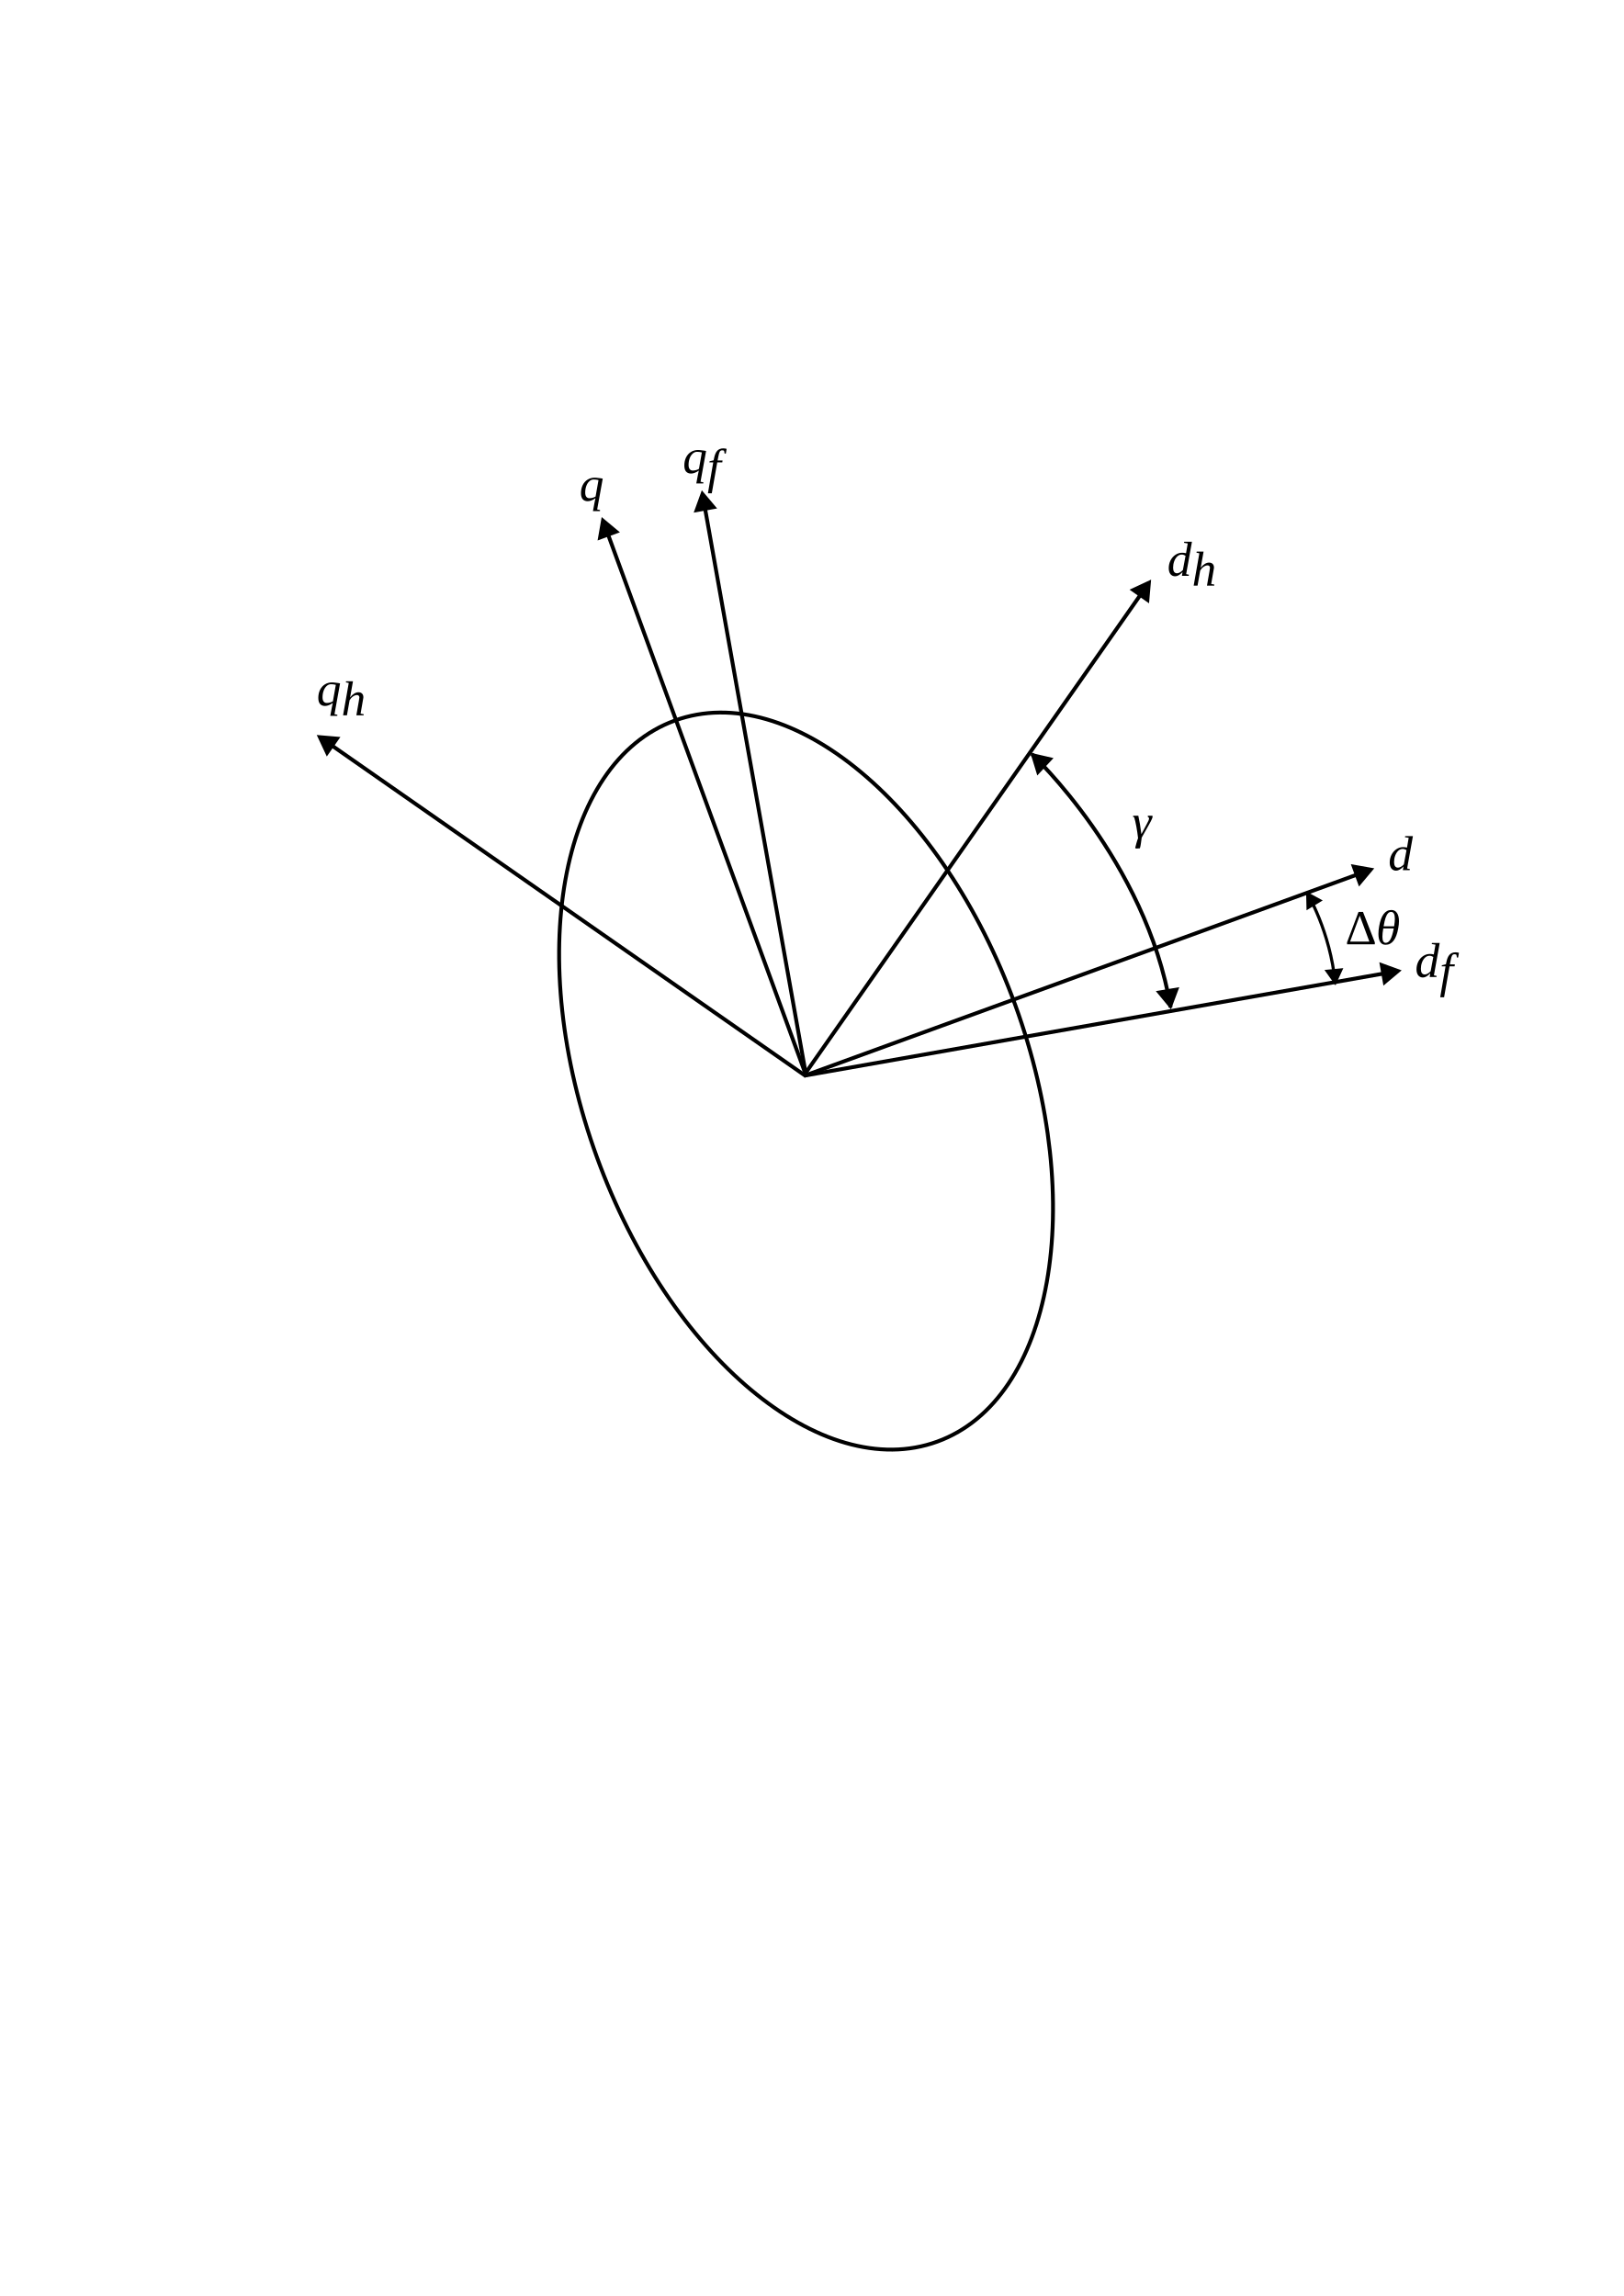
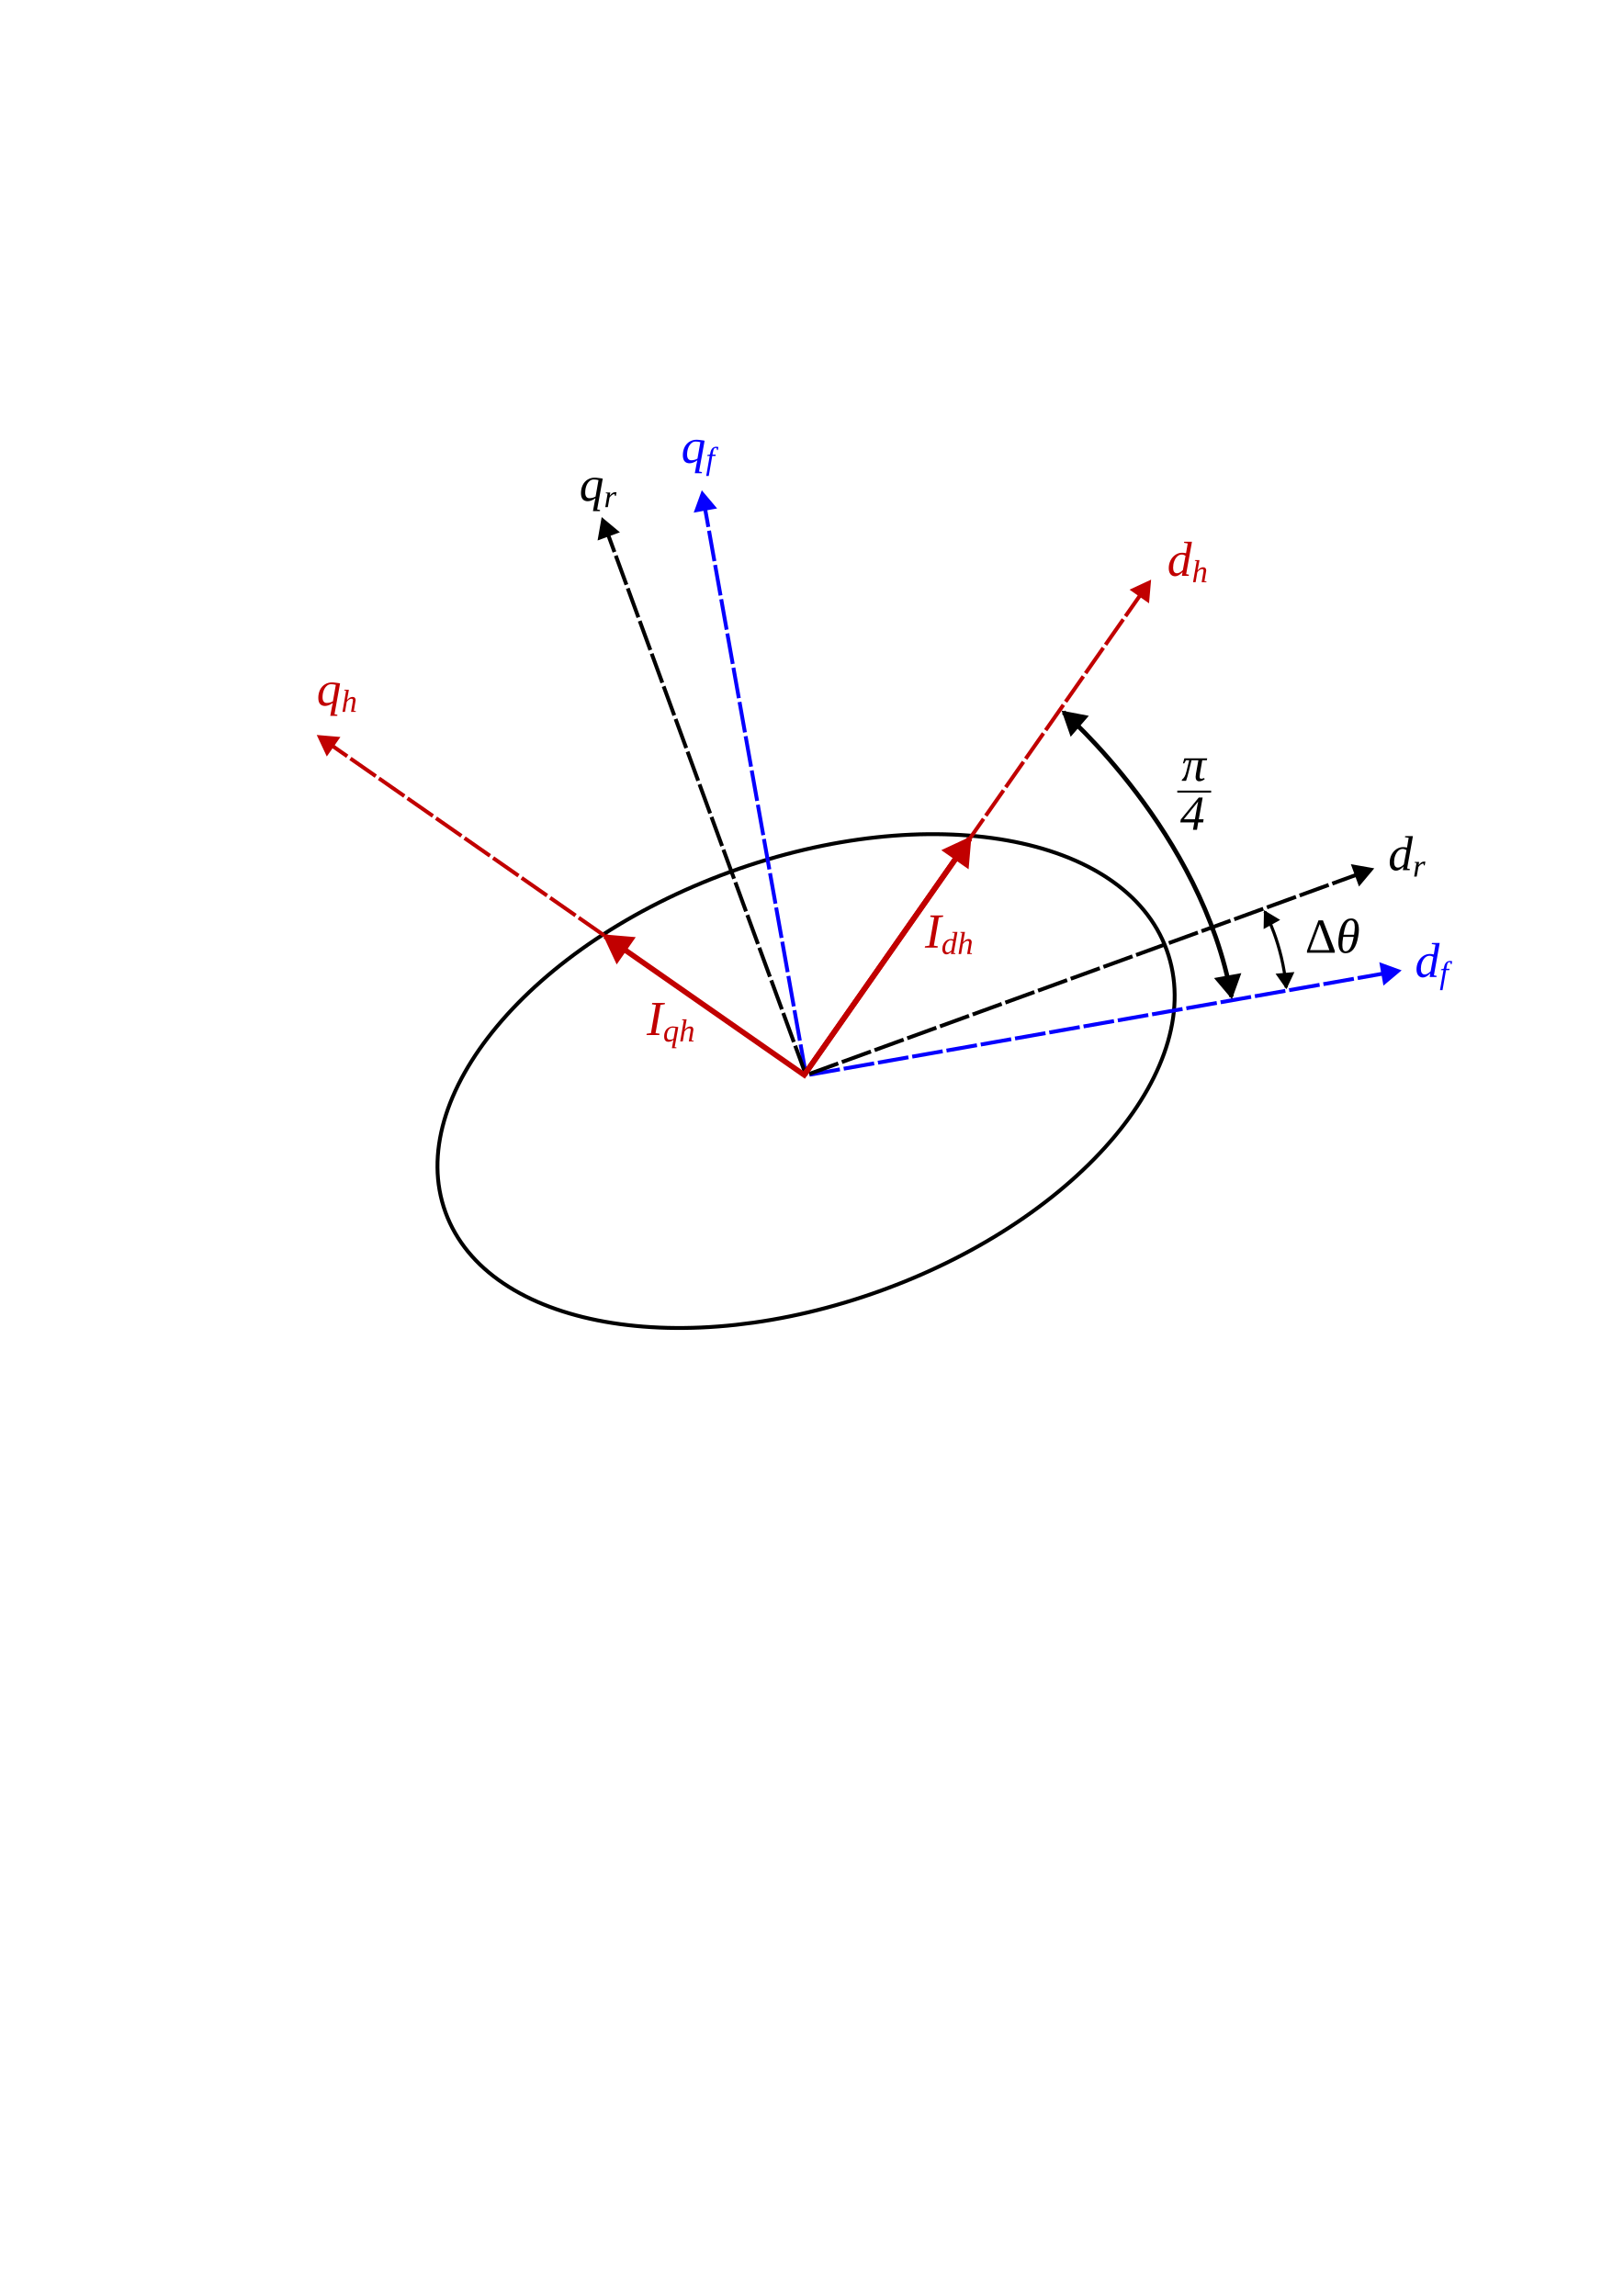
<svg xmlns="http://www.w3.org/2000/svg" xmlns:xlink="http://www.w3.org/1999/xlink" width="210mm" height="297mm" viewBox="0 0 210 297" version="1.1" id="svg1">
  <defs id="defs1">
    <linearGradient id="linearGradient15">
      <stop style="stop-color:#000000;stop-opacity:0;" offset="0" id="stop15" />
      <stop style="stop-color:#000000;stop-opacity:0;" offset="1" id="stop16" />
    </linearGradient>
    <linearGradient id="swatch14">
      <stop style="stop-color:#000000;stop-opacity:1;" offset="0" id="stop14" />
    </linearGradient>
    <linearGradient id="swatch7">
      <stop style="stop-color:#000000;stop-opacity:1;" offset="0" id="stop7" />
    </linearGradient>
    <marker style="overflow:visible" id="Triangle-7" refX="3" refY="0" orient="auto-start-reverse" markerWidth="1" markerHeight="1" viewBox="0 0 1 1" preserveAspectRatio="xMidYMid">
      <path transform="scale(0.5)" style="fill:context-stroke;fill-rule:evenodd;stroke:context-stroke;stroke-width:1pt" d="M 5.77,0 -2.88,5 V -5 Z" id="path135-9" />
    </marker>
    <marker style="overflow:visible" id="marker4-7" refX="0" refY="0" orient="auto-start-reverse" markerWidth="1" markerHeight="1" viewBox="0 0 1 1" preserveAspectRatio="xMidYMid">
      <path transform="scale(0.5)" style="fill:context-stroke;fill-rule:evenodd;stroke:context-stroke;stroke-width:1pt" d="M 5.77,0 -2.88,5 V -5 Z" id="path4-9" />
    </marker>
    <marker style="overflow:visible" id="marker4-7-6" refX="0" refY="0" orient="auto-start-reverse" markerWidth="1" markerHeight="1" viewBox="0 0 1 1" preserveAspectRatio="xMidYMid">
      <path transform="scale(0.5)" style="fill:context-stroke;fill-rule:evenodd;stroke:context-stroke;stroke-width:1pt" d="M 5.77,0 -2.88,5 V -5 Z" id="path4-9-5" />
    </marker>
    <marker style="overflow:visible" id="marker4-7-0" refX="0" refY="0" orient="auto-start-reverse" markerWidth="1" markerHeight="1" viewBox="0 0 1 1" preserveAspectRatio="xMidYMid">
      <path transform="scale(0.5)" style="fill:context-stroke;fill-rule:evenodd;stroke:context-stroke;stroke-width:1pt" d="M 5.77,0 -2.88,5 V -5 Z" id="path4-9-2" />
    </marker>
    <linearGradient xlink:href="#swatch14" id="linearGradient14" x1="184.053" y1="139.368" x2="187.462" y2="139.368" gradientUnits="userSpaceOnUse" />
    <linearGradient xlink:href="#linearGradient15" id="linearGradient16" x1="184.153" y1="139.368" x2="187.362" y2="139.368" gradientUnits="userSpaceOnUse" />
    <marker style="overflow:visible" id="Triangle-7-0-4" refX="3" refY="0" orient="auto-start-reverse" markerWidth="1" markerHeight="1" viewBox="0 0 1 1" preserveAspectRatio="xMidYMid">
      <path transform="scale(0.5)" style="fill:context-stroke;fill-rule:evenodd;stroke:context-stroke;stroke-width:1pt" d="M 5.77,0 -2.88,5 V -5 Z" id="path135-9-9-88" />
    </marker>
  </defs>
  <g id="layer1">
-     <ellipse style="fill:#81c031;fill-opacity:0;stroke:#000000;stroke-width:0.5;stroke-dasharray:none;stroke-dashoffset:0;stroke-opacity:1;paint-order:normal" id="path10" cx="50.136" cy="167.066" rx="28.787" ry="49.628" transform="rotate(-20)" />
-     <path style="fill:#81c031;fill-opacity:0;stroke:#000000;stroke-width:0.5;stroke-dasharray:none;stroke-dashoffset:0;stroke-opacity:1;marker-start:url(#marker4-7);marker-end:url(#marker4-7);paint-order:normal" d="m 147.858,76.433 c 0,0 0,0 -43.846,62.618 C 42.419,96.088 42.419,96.088 42.419,96.088" id="path8-1" />
-     <path style="fill:#81c031;fill-opacity:0;stroke:#000000;stroke-width:0.5;stroke-dasharray:none;stroke-dashoffset:0;stroke-opacity:1;marker-start:url(#marker4-7-6);marker-end:url(#marker4-7-6);paint-order:normal" d="m 179.532,125.828 c 0,0 0,0 -75.281,13.274 C 91.078,65.169 91.078,65.169 91.078,65.169" id="path8-1-2" />
-     <path style="fill:#81c031;fill-opacity:0;stroke:#000000;stroke-width:0.5;stroke-dasharray:none;stroke-dashoffset:0;stroke-opacity:1;marker-start:url(#marker4-7-0);marker-end:url(#marker4-7-0);paint-order:normal" d="m 176.071,112.93 c 0,0 0,0 -71.833,26.145 C 78.427,68.553 78.427,68.553 78.427,68.553" id="path8-1-8" />
-     <path style="fill:#81c031;fill-opacity:0;stroke:#000000;stroke-width:0.5;stroke-linejoin:miter;stroke-dasharray:none;stroke-dashoffset:0;stroke-opacity:1;marker-start:url(#Triangle-7);marker-end:url(#Triangle-7);paint-order:normal" d="M 151.401,130.306 C 148.219,111.324 133.46,97.557 133.46,97.557" id="path12" />
+     <ellipse style="fill:#81c031;fill-opacity:0;stroke:#000000;stroke-width:0.5;stroke-dasharray:none;stroke-dashoffset:0;stroke-opacity:1;paint-order:normal" id="path10" cx="167.066" cy="-50.136" rx="28.787" ry="49.628" transform="rotate(70)" />
+     <path style="fill:#92c031;fill-opacity:0;stroke:#c10000;stroke-width:0.5;stroke-dasharray:4, 0.5;stroke-dashoffset:0;stroke-opacity:1;marker-start:url(#marker4-7);marker-end:url(#marker4-7);paint-order:normal" d="m 147.858,76.433 c 0,0 0,0 -43.846,62.618 C 42.419,96.088 42.419,96.088 42.419,96.088" id="path8-1" />
+     <path style="fill:#81c031;fill-opacity:0;stroke:#0600ff;stroke-width:0.5;stroke-dasharray:4,0.5;stroke-dashoffset:0;stroke-opacity:1;marker-start:url(#marker4-7-6);marker-end:url(#marker4-7-6);paint-order:normal" d="m 179.532,125.828 c 0,0 0,0 -75.281,13.274 C 91.078,65.169 91.078,65.169 91.078,65.169" id="path8-1-2" />
+     <path style="fill:#81c031;fill-opacity:0;stroke:#000000;stroke-width:0.5;stroke-dasharray:4,0.5;stroke-dashoffset:0;stroke-opacity:1;marker-start:url(#marker4-7-0);marker-end:url(#marker4-7-0);paint-order:normal" d="m 176.071,112.93 c 0,0 0,0 -71.833,26.145 C 78.427,68.553 78.427,68.553 78.427,68.553" id="path8-1-8" />
+     <path style="fill:#81c031;fill-opacity:0;stroke:#000000;stroke-width:0.583;stroke-linejoin:miter;stroke-dasharray:none;stroke-dashoffset:0;stroke-opacity:1;marker-start:url(#Triangle-7);marker-end:url(#Triangle-7);paint-order:normal" d="M 159.276,128.935 C 155.421,107.602 137.543,92.13 137.543,92.13" id="path12" />
    <text xml:space="preserve" style="font-style:italic;font-variant:normal;font-weight:normal;font-stretch:normal;font-size:6.35px;font-family:'Times New Roman';-inkscape-font-specification:'Times New Roman, Italic';font-variant-ligatures:normal;font-variant-caps:normal;font-variant-numeric:normal;font-variant-east-asian:normal;text-align:start;writing-mode:lr-tb;direction:ltr;text-anchor:start;fill:#000000;fill-opacity:1;stroke:none;stroke-width:0.2;stroke-linejoin:miter;stroke-dasharray:none;stroke-dashoffset:0;stroke-opacity:1;paint-order:normal" x="179.55" y="112.562" id="text12-4">
-       <tspan id="tspan12-9" style="font-style:italic;font-variant:normal;font-weight:normal;font-stretch:normal;font-size:6.35px;font-family:'Times New Roman';-inkscape-font-specification:'Times New Roman, Italic';font-variant-ligatures:normal;font-variant-caps:normal;font-variant-numeric:normal;font-variant-east-asian:normal;fill:#000000;fill-opacity:1;stroke:none;stroke-width:0.2;stroke-dasharray:none;stroke-opacity:1" x="179.55" y="112.562">d</tspan>
-     </text>
-     <text xml:space="preserve" style="font-style:italic;font-variant:normal;font-weight:normal;font-stretch:normal;font-size:6.35px;font-family:'Times New Roman';-inkscape-font-specification:'Times New Roman, Italic';font-variant-ligatures:normal;font-variant-caps:normal;font-variant-numeric:normal;font-variant-east-asian:normal;text-align:start;writing-mode:lr-tb;direction:ltr;text-anchor:start;fill:#000000;fill-opacity:1;stroke:none;stroke-width:0.2;stroke-linejoin:miter;stroke-dasharray:none;stroke-dashoffset:0;stroke-opacity:1;paint-order:normal" x="183.017" y="126.383" id="text12-8">
-       <tspan id="tspan2" x="183.017" y="126.383">d<tspan style="font-size:6.35px;baseline-shift:sub;-inkscape-font-specification:'Times New Roman, Italic';font-family:'Times New Roman';font-weight:normal;font-style:italic;font-stretch:normal;font-variant:normal;font-variant-ligatures:normal;font-variant-caps:normal;font-variant-numeric:normal;font-variant-east-asian:normal" id="tspan5">f</tspan>
+       <tspan id="tspan12-9" style="font-style:italic;font-variant:normal;font-weight:normal;font-stretch:normal;font-size:6.35px;font-family:'Times New Roman';-inkscape-font-specification:'Times New Roman, Italic';font-variant-ligatures:normal;font-variant-caps:normal;font-variant-numeric:normal;font-variant-east-asian:normal;fill:#000000;fill-opacity:1;stroke:none;stroke-width:0.2;stroke-dasharray:none;stroke-opacity:1" x="179.55" y="112.562">d<tspan style="font-size:65%;baseline-shift:sub" id="tspan14">r</tspan>
      </tspan>
    </text>
-     <text xml:space="preserve" style="font-style:italic;font-variant:normal;font-weight:normal;font-stretch:normal;font-size:6.35px;font-family:'Times New Roman';-inkscape-font-specification:'Times New Roman, Italic';font-variant-ligatures:normal;font-variant-caps:normal;font-variant-numeric:normal;font-variant-east-asian:normal;text-align:start;writing-mode:lr-tb;direction:ltr;text-anchor:start;fill:#000000;fill-opacity:1;stroke:none;stroke-width:0.2;stroke-linejoin:miter;stroke-dasharray:none;stroke-dashoffset:0;stroke-opacity:1;paint-order:normal" x="40.963" y="91.26" id="text12-3">
-       <tspan id="tspan12-5" style="font-style:italic;font-variant:normal;font-weight:normal;font-stretch:normal;font-size:6.35px;font-family:'Times New Roman';-inkscape-font-specification:'Times New Roman, Italic';font-variant-ligatures:normal;font-variant-caps:normal;font-variant-numeric:normal;font-variant-east-asian:normal;fill:#000000;fill-opacity:1;stroke:none;stroke-width:0.2;stroke-dasharray:none;stroke-opacity:1" x="40.963" y="91.26">q<tspan style="font-size:6.35px;baseline-shift:sub;-inkscape-font-specification:'Times New Roman, Italic';font-family:'Times New Roman';font-weight:normal;font-style:italic;font-stretch:normal;font-variant:normal;font-variant-ligatures:normal;font-variant-caps:normal;font-variant-numeric:normal;font-variant-east-asian:normal" id="tspan18">h</tspan>
+     <text xml:space="preserve" style="font-style:italic;font-variant:normal;font-weight:normal;font-stretch:normal;font-size:6.35px;font-family:'Times New Roman';-inkscape-font-specification:'Times New Roman, Italic';font-variant-ligatures:normal;font-variant-caps:normal;font-variant-numeric:normal;font-variant-east-asian:normal;text-align:start;writing-mode:lr-tb;direction:ltr;text-anchor:start;fill:#0600ff;fill-opacity:1;stroke:none;stroke-width:0.2;stroke-linejoin:miter;stroke-dasharray:none;stroke-dashoffset:0;stroke-opacity:1;paint-order:normal" x="183.017" y="126.383" id="text12-8">
+       <tspan id="tspan2" x="183.017" y="126.383">d<tspan style="font-size:65%;baseline-shift:sub;fill:#0600ff;fill-opacity:1" id="tspan10">f</tspan>
      </tspan>
    </text>
-     <text xml:space="preserve" style="font-style:italic;font-variant:normal;font-weight:normal;font-stretch:normal;font-size:6.35px;font-family:'Times New Roman';-inkscape-font-specification:'Times New Roman, Italic';font-variant-ligatures:normal;font-variant-caps:normal;font-variant-numeric:normal;font-variant-east-asian:normal;text-align:start;writing-mode:lr-tb;direction:ltr;text-anchor:start;fill:#000000;fill-opacity:1;stroke:none;stroke-width:0.2;stroke-linejoin:miter;stroke-dasharray:none;stroke-dashoffset:0;stroke-opacity:1;paint-order:normal" x="150.974" y="74.486" id="text12-07">
-       <tspan id="tspan12-6" style="font-style:italic;font-variant:normal;font-weight:normal;font-stretch:normal;font-size:6.35px;font-family:'Times New Roman';-inkscape-font-specification:'Times New Roman, Italic';font-variant-ligatures:normal;font-variant-caps:normal;font-variant-numeric:normal;font-variant-east-asian:normal;fill:#000000;fill-opacity:1;stroke:none;stroke-width:0.2;stroke-dasharray:none;stroke-opacity:1" x="150.974" y="74.486">d<tspan style="font-size:6.35px;baseline-shift:sub;-inkscape-font-specification:'Times New Roman, Italic';font-family:'Times New Roman';font-weight:normal;font-style:italic;font-stretch:normal;font-variant:normal;font-variant-ligatures:normal;font-variant-caps:normal;font-variant-numeric:normal;font-variant-east-asian:normal" id="tspan17">h</tspan>
+     <text xml:space="preserve" style="font-style:italic;font-variant:normal;font-weight:normal;font-stretch:normal;font-size:6.35px;font-family:'Times New Roman';-inkscape-font-specification:'Times New Roman, Italic';font-variant-ligatures:normal;font-variant-caps:normal;font-variant-numeric:normal;font-variant-east-asian:normal;text-align:start;writing-mode:lr-tb;direction:ltr;text-anchor:start;fill:#c10000;fill-opacity:1;stroke:none;stroke-width:0.2;stroke-linejoin:miter;stroke-dasharray:none;stroke-dashoffset:0;stroke-opacity:1;paint-order:normal" x="40.963" y="91.26" id="text12-3">
+       <tspan id="tspan12-5" style="font-style:italic;font-variant:normal;font-weight:normal;font-stretch:normal;font-size:6.35px;font-family:'Times New Roman';-inkscape-font-specification:'Times New Roman, Italic';font-variant-ligatures:normal;font-variant-caps:normal;font-variant-numeric:normal;font-variant-east-asian:normal;fill:#c10000;fill-opacity:1;stroke:none;stroke-width:0.2;stroke-dasharray:none;stroke-opacity:1" x="40.963" y="91.26">q<tspan style="font-size:65%;baseline-shift:sub;fill:#c10000;fill-opacity:1" id="tspan7">h</tspan>
      </tspan>
    </text>
-     <text xml:space="preserve" style="font-style:italic;font-variant:normal;font-weight:normal;font-stretch:normal;font-size:6.35px;font-family:'Times New Roman';-inkscape-font-specification:'Times New Roman, Italic';font-variant-ligatures:normal;font-variant-caps:normal;font-variant-numeric:normal;font-variant-east-asian:normal;text-align:start;writing-mode:lr-tb;direction:ltr;text-anchor:start;fill:#000000;fill-opacity:1;stroke:none;stroke-width:0.2;stroke-linejoin:miter;stroke-dasharray:none;stroke-dashoffset:0;stroke-opacity:1;paint-order:normal" x="88.305" y="61.199" id="text12-5">
-       <tspan id="tspan1" x="88.305" y="61.199">q<tspan style="font-size:6.35px;baseline-shift:sub;-inkscape-font-specification:'Times New Roman, Italic';font-family:'Times New Roman';font-weight:normal;font-style:italic;font-stretch:normal;font-variant:normal;font-variant-ligatures:normal;font-variant-caps:normal;font-variant-numeric:normal;font-variant-east-asian:normal" id="tspan6">f</tspan>
+     <text xml:space="preserve" style="font-style:italic;font-variant:normal;font-weight:normal;font-stretch:normal;font-size:6.35px;font-family:'Times New Roman';-inkscape-font-specification:'Times New Roman, Italic';font-variant-ligatures:normal;font-variant-caps:normal;font-variant-numeric:normal;font-variant-east-asian:normal;text-align:start;writing-mode:lr-tb;direction:ltr;text-anchor:start;fill:#c10000;fill-opacity:1;stroke:none;stroke-width:0.2;stroke-linejoin:miter;stroke-dasharray:none;stroke-dashoffset:0;stroke-opacity:1;paint-order:normal" x="150.974" y="74.486" id="text12-07">
+       <tspan id="tspan12-6" style="font-style:italic;font-variant:normal;font-weight:normal;font-stretch:normal;font-size:6.35px;font-family:'Times New Roman';-inkscape-font-specification:'Times New Roman, Italic';font-variant-ligatures:normal;font-variant-caps:normal;font-variant-numeric:normal;font-variant-east-asian:normal;fill:#c10000;fill-opacity:1;stroke:none;stroke-width:0.2;stroke-dasharray:none;stroke-opacity:1" x="150.974" y="74.486">d<tspan style="font-size:65%;baseline-shift:sub;fill:#c10000;fill-opacity:1" id="tspan8">h</tspan>
+       </tspan>
+     </text>
+     <text xml:space="preserve" style="font-style:italic;font-variant:normal;font-weight:normal;font-stretch:normal;font-size:6.35px;font-family:'Times New Roman';-inkscape-font-specification:'Times New Roman, Italic';font-variant-ligatures:normal;font-variant-caps:normal;font-variant-numeric:normal;font-variant-east-asian:normal;text-align:start;writing-mode:lr-tb;direction:ltr;text-anchor:start;fill:#0600ff;fill-opacity:1;stroke:none;stroke-width:0.2;stroke-linejoin:miter;stroke-dasharray:none;stroke-dashoffset:0;stroke-opacity:1;paint-order:normal" x="88.115" y="59.867" id="text12-5">
+       <tspan id="tspan1" x="88.115" y="59.867">q<tspan style="font-size:65%;baseline-shift:sub;fill:#0600ff;fill-opacity:1" id="tspan9">f</tspan>
      </tspan>
    </text>
    <text xml:space="preserve" style="font-style:italic;font-variant:normal;font-weight:normal;font-stretch:normal;font-size:6.35px;font-family:'Times New Roman';-inkscape-font-specification:'Times New Roman, Italic';font-variant-ligatures:normal;font-variant-caps:normal;font-variant-numeric:normal;font-variant-east-asian:normal;text-align:start;writing-mode:lr-tb;direction:ltr;text-anchor:start;fill:#000000;fill-opacity:1;stroke:none;stroke-width:0.2;stroke-linejoin:miter;stroke-dasharray:none;stroke-dashoffset:0;stroke-opacity:1;paint-order:normal" x="74.937" y="64.773" id="text12-7">
-       <tspan id="tspan12-3" style="font-style:italic;font-variant:normal;font-weight:normal;font-stretch:normal;font-size:6.35px;font-family:'Times New Roman';-inkscape-font-specification:'Times New Roman, Italic';font-variant-ligatures:normal;font-variant-caps:normal;font-variant-numeric:normal;font-variant-east-asian:normal;fill:#000000;fill-opacity:1;stroke:none;stroke-width:0.2;stroke-dasharray:none;stroke-opacity:1" x="74.937" y="64.773">q</tspan>
+       <tspan id="tspan12-3" style="font-style:italic;font-variant:normal;font-weight:normal;font-stretch:normal;font-size:6.35px;font-family:'Times New Roman';-inkscape-font-specification:'Times New Roman, Italic';font-variant-ligatures:normal;font-variant-caps:normal;font-variant-numeric:normal;font-variant-east-asian:normal;fill:#000000;fill-opacity:1;stroke:none;stroke-width:0.2;stroke-dasharray:none;stroke-opacity:1" x="74.937" y="64.773">q<tspan style="font-size:65%;baseline-shift:sub" id="tspan13">r</tspan>
+       </tspan>
    </text>
-     <text xml:space="preserve" style="font-style:italic;font-variant:normal;font-weight:normal;font-stretch:normal;font-size:6.35px;line-height:0.5;font-family:'Times New Roman';-inkscape-font-specification:'Times New Roman, Italic';font-variant-ligatures:normal;font-variant-caps:normal;font-variant-numeric:normal;font-variant-east-asian:normal;text-align:start;letter-spacing:0px;writing-mode:lr-tb;direction:ltr;text-anchor:start;fill:#000000;fill-opacity:1;stroke:none;stroke-width:0.2;stroke-linejoin:miter;stroke-dasharray:none;stroke-dashoffset:0;stroke-opacity:1;paint-order:normal" x="146.427" y="108.422" id="text12-01-8">
-       <tspan id="tspan3-8" x="146.427" y="108.422">γ</tspan>
+     <text xml:space="preserve" style="font-style:italic;font-variant:normal;font-weight:normal;font-stretch:normal;font-size:6.35px;line-height:0.5;font-family:'Times New Roman';-inkscape-font-specification:'Times New Roman, Italic';font-variant-ligatures:normal;font-variant-caps:normal;font-variant-numeric:normal;font-variant-east-asian:normal;text-align:start;letter-spacing:0px;writing-mode:lr-tb;direction:ltr;text-anchor:start;fill:#000000;fill-opacity:1;stroke:none;stroke-width:0.2;stroke-linejoin:miter;stroke-dasharray:none;stroke-dashoffset:0;stroke-opacity:1;paint-order:normal" x="152.803" y="101" id="text12-01-8">
+       <tspan id="tspan3-8" x="152.803" y="101">π</tspan>
    </text>
-     <path style="fill:#81c031;fill-opacity:0;stroke:#000000;stroke-width:0.398;stroke-linejoin:miter;stroke-dasharray:none;stroke-dashoffset:0;stroke-opacity:1;marker-start:url(#Triangle-7-0-4);marker-end:url(#Triangle-7-0-4);paint-order:normal" d="m 172.698,127.244 c -0.649,-6.812 -3.661,-11.753 -3.661,-11.753" id="path12-0-4" />
-     <text xml:space="preserve" style="font-style:italic;font-variant:normal;font-weight:normal;font-stretch:normal;font-size:6.35px;font-family:'Times New Roman';-inkscape-font-specification:'Times New Roman, Italic';font-variant-ligatures:normal;font-variant-caps:normal;font-variant-numeric:normal;font-variant-east-asian:normal;text-align:start;writing-mode:lr-tb;direction:ltr;text-anchor:start;fill:#000000;fill-opacity:1;stroke:none;stroke-width:0.2;stroke-linejoin:miter;stroke-dasharray:none;stroke-dashoffset:0;stroke-opacity:1;paint-order:normal" x="172.494" y="122.149" id="text12-1-7">
-       <tspan id="tspan21-1" x="172.494" y="122.149"> ∆θ<tspan style="font-style:italic;font-variant:normal;font-weight:normal;font-stretch:normal;font-size:6.35px;font-family:'Times New Roman';-inkscape-font-specification:'Times New Roman, Italic';font-variant-ligatures:normal;font-variant-caps:normal;font-variant-numeric:normal;font-variant-east-asian:normal;baseline-shift:sub" id="tspan22-1" />
+     <path style="fill:#81c031;fill-opacity:0;stroke:#000000;stroke-width:0.398;stroke-linejoin:miter;stroke-dasharray:none;stroke-dashoffset:0;stroke-opacity:1;marker-start:url(#Triangle-7-0-4);marker-end:url(#Triangle-7-0-4);paint-order:normal" d="m 166.357,127.74 c -0.493,-5.688 -2.777,-9.814 -2.777,-9.814" id="path12-0-4" />
+     <text xml:space="preserve" style="font-style:italic;font-variant:normal;font-weight:normal;font-stretch:normal;font-size:6.35px;font-family:'Times New Roman';-inkscape-font-specification:'Times New Roman, Italic';font-variant-ligatures:normal;font-variant-caps:normal;font-variant-numeric:normal;font-variant-east-asian:normal;text-align:start;writing-mode:lr-tb;direction:ltr;text-anchor:start;fill:#000000;fill-opacity:1;stroke:none;stroke-width:0.2;stroke-linejoin:miter;stroke-dasharray:none;stroke-dashoffset:0;stroke-opacity:1;paint-order:normal" x="167.307" y="123.243" id="text12-1-7">
+       <tspan id="tspan21-1" x="167.307" y="123.243"> ∆θ<tspan style="font-style:italic;font-variant:normal;font-weight:normal;font-stretch:normal;font-size:6.35px;font-family:'Times New Roman';-inkscape-font-specification:'Times New Roman, Italic';font-variant-ligatures:normal;font-variant-caps:normal;font-variant-numeric:normal;font-variant-east-asian:normal;baseline-shift:sub" id="tspan22-1" />
+       </tspan>
+     </text>
+     <text xml:space="preserve" style="font-style:italic;font-variant:normal;font-weight:normal;font-stretch:normal;font-size:6.35px;line-height:0.5;font-family:'Times New Roman';-inkscape-font-specification:'Times New Roman, Italic';font-variant-ligatures:normal;font-variant-caps:normal;font-variant-numeric:normal;font-variant-east-asian:normal;text-align:start;letter-spacing:0px;writing-mode:lr-tb;direction:ltr;text-anchor:start;fill:#000000;fill-opacity:1;stroke:none;stroke-width:0.2;stroke-linejoin:miter;stroke-dasharray:none;stroke-dashoffset:0;stroke-opacity:1;paint-order:normal" x="152.637" y="107.337" id="text12-01-8-8">
+       <tspan id="tspan3-8-8" x="152.637" y="107.337">4</tspan>
+       <tspan x="152.637" y="110.512" id="tspan3" />
+     </text>
+     <path style="fill:#3e31c0;fill-opacity:0;stroke:#000000;stroke-width:0.256;stroke-opacity:1" d="m 152.263,102.397 c 1.459,0 2.918,0 4.378,0" id="path3" />
+     <path style="fill:#3e31c0;fill-opacity:0;stroke:#c10000;stroke-width:0.7;stroke-dasharray:none;stroke-opacity:1;marker-end:url(#Triangle-7)" d="M 125.424,108.471 104.012,139.051 78.25,121.081" id="path4" />
+     <path style="fill:#3e31c0;fill-opacity:0;stroke:#c10000;stroke-width:0.7;stroke-dasharray:none;stroke-opacity:1;marker-end:url(#Triangle-7)" d="m 104.012,139.051 21.412,-30.58" id="path5" />
+     <text xml:space="preserve" style="font-style:italic;font-variant:normal;font-weight:normal;font-stretch:normal;font-size:6.35px;font-family:'Times New Roman';-inkscape-font-specification:'Times New Roman, Italic';font-variant-ligatures:normal;font-variant-caps:normal;font-variant-numeric:normal;font-variant-east-asian:normal;text-align:start;writing-mode:lr-tb;direction:ltr;text-anchor:start;fill:#c10000;fill-opacity:1;stroke:none;stroke-width:0.2;stroke-linejoin:miter;stroke-dasharray:none;stroke-dashoffset:0;stroke-opacity:1;paint-order:normal" x="119.638" y="122.58" id="text12-07-5">
+       <tspan id="tspan12-6-1" style="font-style:italic;font-variant:normal;font-weight:normal;font-stretch:normal;font-size:6.35px;font-family:'Times New Roman';-inkscape-font-specification:'Times New Roman, Italic';font-variant-ligatures:normal;font-variant-caps:normal;font-variant-numeric:normal;font-variant-east-asian:normal;fill:#c10000;fill-opacity:1;stroke:none;stroke-width:0.2;stroke-dasharray:none;stroke-opacity:1" x="119.638" y="122.58">I<tspan style="font-size:65%;baseline-shift:sub" id="tspan11">dh</tspan>
+       </tspan>
+     </text>
+     <text xml:space="preserve" style="font-style:italic;font-variant:normal;font-weight:normal;font-stretch:normal;font-size:6.35px;font-family:'Times New Roman';-inkscape-font-specification:'Times New Roman, Italic';font-variant-ligatures:normal;font-variant-caps:normal;font-variant-numeric:normal;font-variant-east-asian:normal;text-align:start;writing-mode:lr-tb;direction:ltr;text-anchor:start;fill:#c10000;fill-opacity:1;stroke:none;stroke-width:0.2;stroke-linejoin:miter;stroke-dasharray:none;stroke-dashoffset:0;stroke-opacity:1;paint-order:normal" x="83.645" y="133.888" id="text12-07-5-2">
+       <tspan id="tspan12-6-1-7" style="font-style:italic;font-variant:normal;font-weight:normal;font-stretch:normal;font-size:6.35px;font-family:'Times New Roman';-inkscape-font-specification:'Times New Roman, Italic';font-variant-ligatures:normal;font-variant-caps:normal;font-variant-numeric:normal;font-variant-east-asian:normal;fill:#c10000;fill-opacity:1;stroke:none;stroke-width:0.2;stroke-dasharray:none;stroke-opacity:1" x="83.645" y="133.888">I<tspan style="font-size:65%;baseline-shift:sub" id="tspan12">qh</tspan>
      </tspan>
    </text>
  </g>
</svg>
